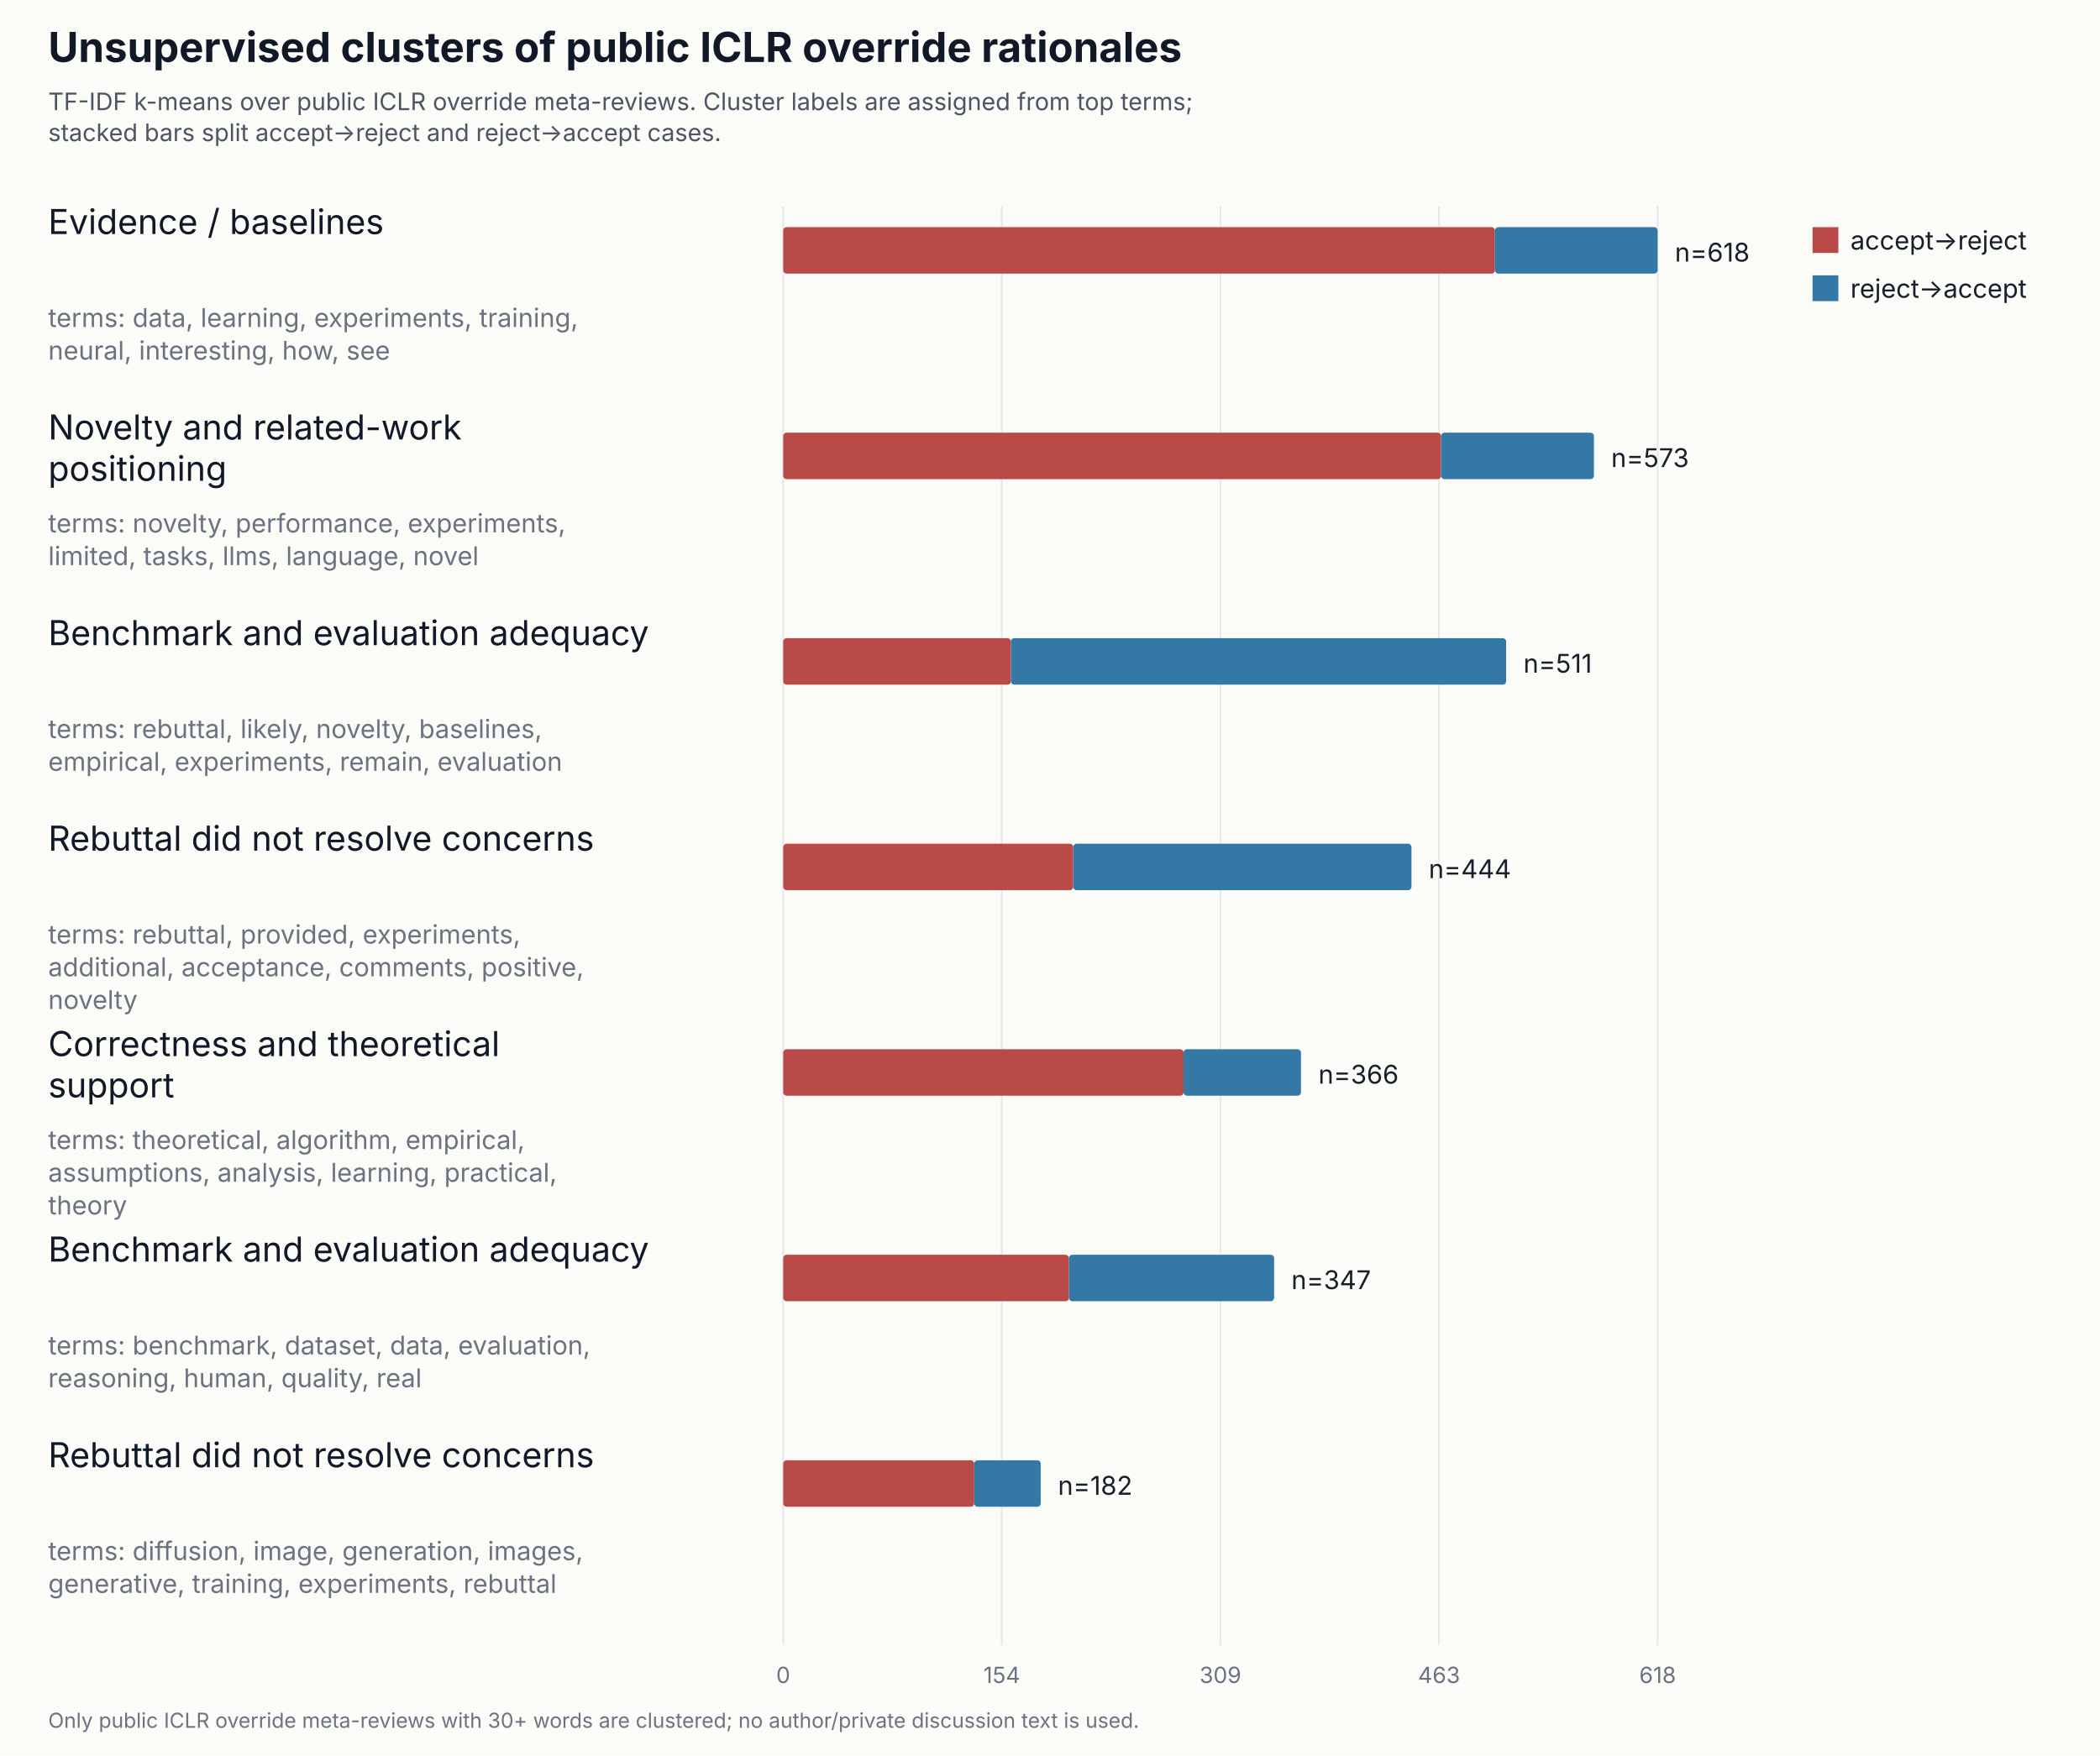
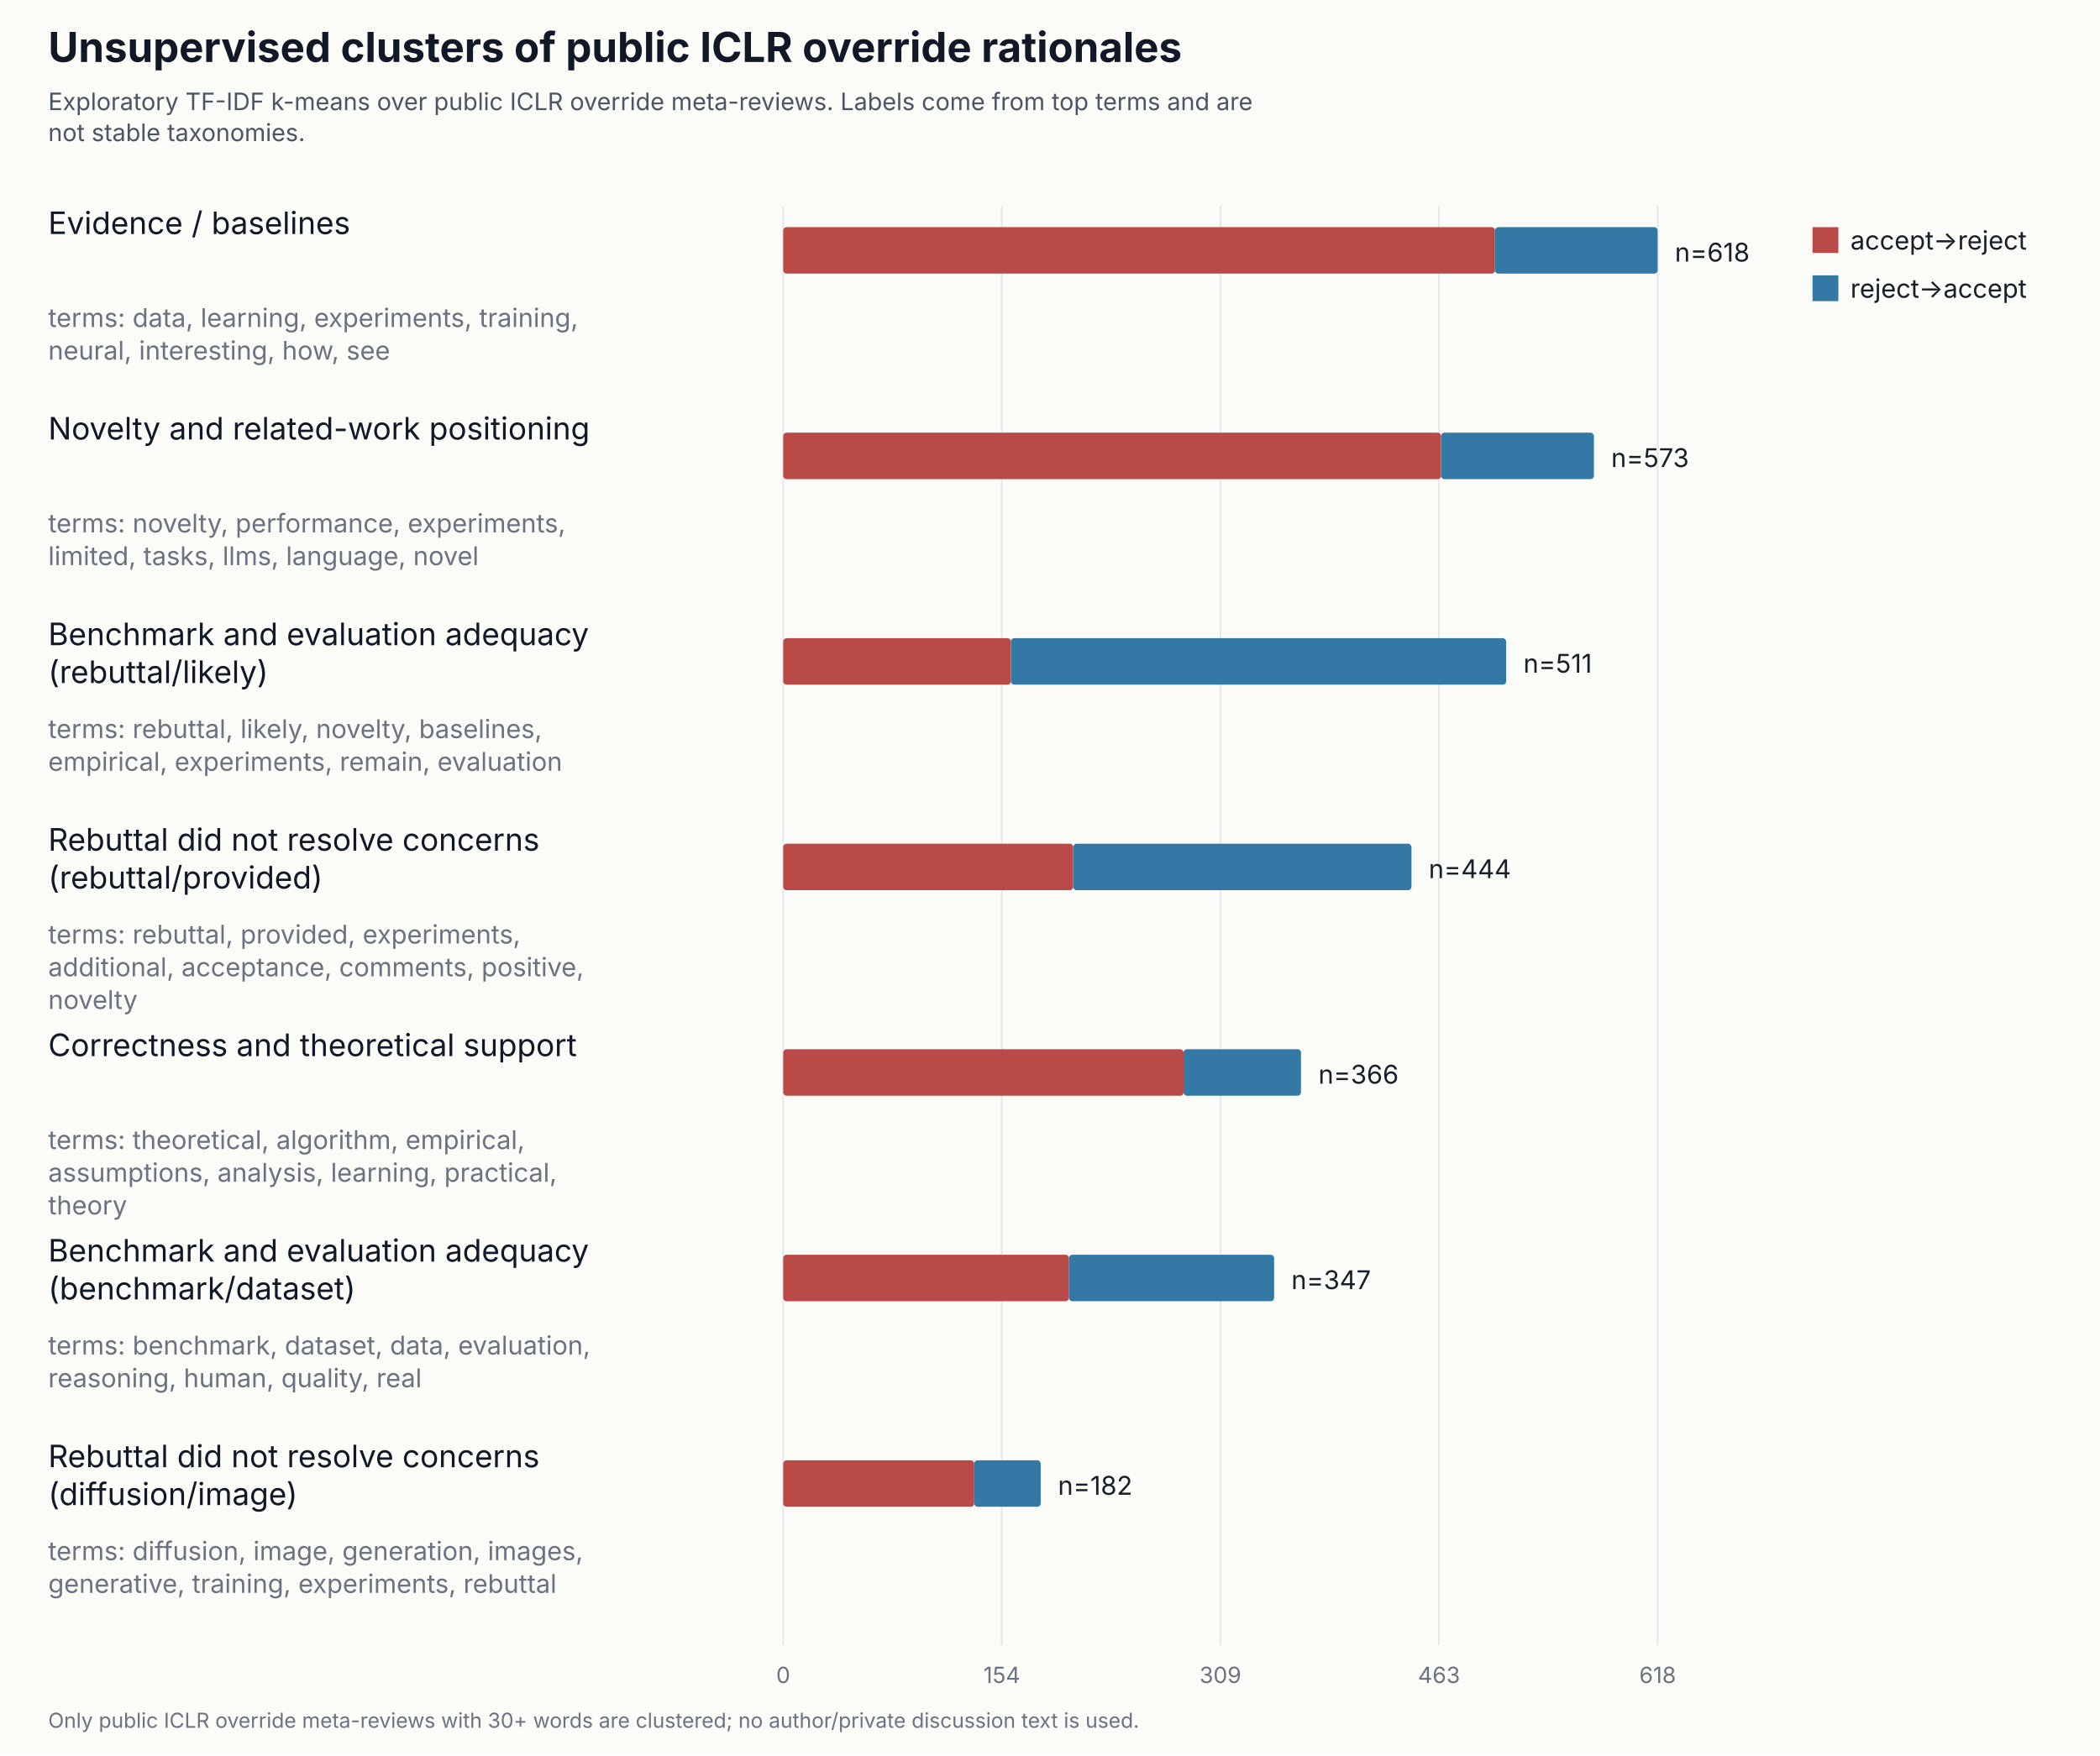
<svg xmlns="http://www.w3.org/2000/svg" width="1220" height="1020" viewBox="0 0 1220 1020">
  <rect width="100%" height="100%" fill="#fbfbf8" />
  <text x="28.0" y="36.0" font-family="Inter, Arial, sans-serif" font-size="24" font-weight="700" fill="#111827" text-anchor="start">Unsupervised clusters of public ICLR override rationales</text>
-   <text x="28.0" y="64.0" font-family="Inter, Arial, sans-serif" font-size="14" font-weight="400" fill="#4b5563" text-anchor="start">TF-IDF k-means over public ICLR override meta-reviews. Cluster labels are assigned from top terms;</text>
-   <text x="28.0" y="82.0" font-family="Inter, Arial, sans-serif" font-size="14" font-weight="400" fill="#4b5563" text-anchor="start">stacked bars split accept-&gt;reject and reject-&gt;accept cases.</text>
+   <text x="28.0" y="64.0" font-family="Inter, Arial, sans-serif" font-size="14" font-weight="400" fill="#4b5563" text-anchor="start">Exploratory TF-IDF k-means over public ICLR override meta-reviews. Labels come from top terms and are</text>
+   <text x="28.0" y="82.0" font-family="Inter, Arial, sans-serif" font-size="14" font-weight="400" fill="#4b5563" text-anchor="start">not stable taxonomies.</text>
  <line x1="455.0" x2="455.0" y1="120" y2="956" stroke="#e5e7eb" />
  <text x="455.0" y="978.0" font-family="Inter, Arial, sans-serif" font-size="13" font-weight="400" fill="#6b7280" text-anchor="middle">0</text>
  <line x1="582.0" x2="582.0" y1="120" y2="956" stroke="#e5e7eb" />
  <text x="582.0" y="978.0" font-family="Inter, Arial, sans-serif" font-size="13" font-weight="400" fill="#6b7280" text-anchor="middle">154</text>
  <line x1="709.0" x2="709.0" y1="120" y2="956" stroke="#e5e7eb" />
  <text x="709.0" y="978.0" font-family="Inter, Arial, sans-serif" font-size="13" font-weight="400" fill="#6b7280" text-anchor="middle">309</text>
  <line x1="836.0" x2="836.0" y1="120" y2="956" stroke="#e5e7eb" />
  <text x="836.0" y="978.0" font-family="Inter, Arial, sans-serif" font-size="13" font-weight="400" fill="#6b7280" text-anchor="middle">463</text>
  <line x1="963.0" x2="963.0" y1="120" y2="956" stroke="#e5e7eb" />
  <text x="963.0" y="978.0" font-family="Inter, Arial, sans-serif" font-size="13" font-weight="400" fill="#6b7280" text-anchor="middle">618</text>
-   <text x="28.0" y="136.0" font-family="Inter, Arial, sans-serif" font-size="20" font-weight="400" fill="#111827" text-anchor="start">Evidence / baselines</text>
+   <text x="28.0" y="136.0" font-family="Inter, Arial, sans-serif" font-size="18" font-weight="400" fill="#111827" text-anchor="start">Evidence / baselines</text>
  <text x="28.0" y="190.0" font-family="Inter, Arial, sans-serif" font-size="15" font-weight="400" fill="#6b7280" text-anchor="start">terms: data, learning, experiments, training,</text>
  <text x="28.0" y="209.0" font-family="Inter, Arial, sans-serif" font-size="15" font-weight="400" fill="#6b7280" text-anchor="start">neural, interesting, how, see</text>
  <rect x="455" y="132.0" width="413.5" height="27" rx="2" fill="#b94a48" />
  <rect x="868.5" y="132.0" width="94.5" height="27" rx="2" fill="#3478a6" />
  <text x="973.0" y="152.0" font-family="Inter, Arial, sans-serif" font-size="15" font-weight="400" fill="#17202a" text-anchor="start">n=618</text>
-   <text x="28.0" y="255.4" font-family="Inter, Arial, sans-serif" font-size="20" font-weight="400" fill="#111827" text-anchor="start">Novelty and related-work</text>
-   <text x="28.0" y="279.4" font-family="Inter, Arial, sans-serif" font-size="20" font-weight="400" fill="#111827" text-anchor="start">positioning</text>
+   <text x="28.0" y="255.4" font-family="Inter, Arial, sans-serif" font-size="18" font-weight="400" fill="#111827" text-anchor="start">Novelty and related-work positioning</text>
  <text x="28.0" y="309.4" font-family="Inter, Arial, sans-serif" font-size="15" font-weight="400" fill="#6b7280" text-anchor="start">terms: novelty, performance, experiments,</text>
  <text x="28.0" y="328.4" font-family="Inter, Arial, sans-serif" font-size="15" font-weight="400" fill="#6b7280" text-anchor="start">limited, tasks, llms, language, novel</text>
  <rect x="455" y="251.429" width="382.2" height="27" rx="2" fill="#b94a48" />
  <rect x="837.2" y="251.429" width="88.8" height="27" rx="2" fill="#3478a6" />
  <text x="936.0" y="271.4" font-family="Inter, Arial, sans-serif" font-size="15" font-weight="400" fill="#17202a" text-anchor="start">n=573</text>
-   <text x="28.0" y="374.9" font-family="Inter, Arial, sans-serif" font-size="20" font-weight="400" fill="#111827" text-anchor="start">Benchmark and evaluation adequacy</text>
+   <text x="28.0" y="374.9" font-family="Inter, Arial, sans-serif" font-size="18" font-weight="400" fill="#111827" text-anchor="start">Benchmark and evaluation adequacy</text>
+   <text x="28.0" y="396.9" font-family="Inter, Arial, sans-serif" font-size="18" font-weight="400" fill="#111827" text-anchor="start">(rebuttal/likely)</text>
  <text x="28.0" y="428.9" font-family="Inter, Arial, sans-serif" font-size="15" font-weight="400" fill="#6b7280" text-anchor="start">terms: rebuttal, likely, novelty, baselines,</text>
  <text x="28.0" y="447.9" font-family="Inter, Arial, sans-serif" font-size="15" font-weight="400" fill="#6b7280" text-anchor="start">empirical, experiments, remain, evaluation</text>
  <rect x="455" y="370.857" width="132.3" height="27" rx="2" fill="#b94a48" />
  <rect x="587.3" y="370.857" width="287.7" height="27" rx="2" fill="#3478a6" />
  <text x="885.0" y="390.9" font-family="Inter, Arial, sans-serif" font-size="15" font-weight="400" fill="#17202a" text-anchor="start">n=511</text>
-   <text x="28.0" y="494.3" font-family="Inter, Arial, sans-serif" font-size="20" font-weight="400" fill="#111827" text-anchor="start">Rebuttal did not resolve concerns</text>
+   <text x="28.0" y="494.3" font-family="Inter, Arial, sans-serif" font-size="18" font-weight="400" fill="#111827" text-anchor="start">Rebuttal did not resolve concerns</text>
+   <text x="28.0" y="516.3" font-family="Inter, Arial, sans-serif" font-size="18" font-weight="400" fill="#111827" text-anchor="start">(rebuttal/provided)</text>
  <text x="28.0" y="548.3" font-family="Inter, Arial, sans-serif" font-size="15" font-weight="400" fill="#6b7280" text-anchor="start">terms: rebuttal, provided, experiments,</text>
  <text x="28.0" y="567.3" font-family="Inter, Arial, sans-serif" font-size="15" font-weight="400" fill="#6b7280" text-anchor="start">additional, acceptance, comments, positive,</text>
  <text x="28.0" y="586.3" font-family="Inter, Arial, sans-serif" font-size="15" font-weight="400" fill="#6b7280" text-anchor="start">novelty</text>
  <rect x="455" y="490.286" width="168.5" height="27" rx="2" fill="#b94a48" />
  <rect x="623.5" y="490.286" width="196.5" height="27" rx="2" fill="#3478a6" />
  <text x="830.0" y="510.3" font-family="Inter, Arial, sans-serif" font-size="15" font-weight="400" fill="#17202a" text-anchor="start">n=444</text>
-   <text x="28.0" y="613.7" font-family="Inter, Arial, sans-serif" font-size="20" font-weight="400" fill="#111827" text-anchor="start">Correctness and theoretical</text>
-   <text x="28.0" y="637.7" font-family="Inter, Arial, sans-serif" font-size="20" font-weight="400" fill="#111827" text-anchor="start">support</text>
+   <text x="28.0" y="613.7" font-family="Inter, Arial, sans-serif" font-size="18" font-weight="400" fill="#111827" text-anchor="start">Correctness and theoretical support</text>
  <text x="28.0" y="667.7" font-family="Inter, Arial, sans-serif" font-size="15" font-weight="400" fill="#6b7280" text-anchor="start">terms: theoretical, algorithm, empirical,</text>
  <text x="28.0" y="686.7" font-family="Inter, Arial, sans-serif" font-size="15" font-weight="400" fill="#6b7280" text-anchor="start">assumptions, analysis, learning, practical,</text>
  <text x="28.0" y="705.7" font-family="Inter, Arial, sans-serif" font-size="15" font-weight="400" fill="#6b7280" text-anchor="start">theory</text>
  <rect x="455" y="609.714" width="232.6" height="27" rx="2" fill="#b94a48" />
  <rect x="687.6" y="609.714" width="68.2" height="27" rx="2" fill="#3478a6" />
  <text x="765.9" y="629.7" font-family="Inter, Arial, sans-serif" font-size="15" font-weight="400" fill="#17202a" text-anchor="start">n=366</text>
-   <text x="28.0" y="733.1" font-family="Inter, Arial, sans-serif" font-size="20" font-weight="400" fill="#111827" text-anchor="start">Benchmark and evaluation adequacy</text>
+   <text x="28.0" y="733.1" font-family="Inter, Arial, sans-serif" font-size="18" font-weight="400" fill="#111827" text-anchor="start">Benchmark and evaluation adequacy</text>
+   <text x="28.0" y="755.1" font-family="Inter, Arial, sans-serif" font-size="18" font-weight="400" fill="#111827" text-anchor="start">(benchmark/dataset)</text>
  <text x="28.0" y="787.1" font-family="Inter, Arial, sans-serif" font-size="15" font-weight="400" fill="#6b7280" text-anchor="start">terms: benchmark, dataset, data, evaluation,</text>
  <text x="28.0" y="806.1" font-family="Inter, Arial, sans-serif" font-size="15" font-weight="400" fill="#6b7280" text-anchor="start">reasoning, human, quality, real</text>
  <rect x="455" y="729.143" width="166.0" height="27" rx="2" fill="#b94a48" />
  <rect x="621.0" y="729.143" width="119.2" height="27" rx="2" fill="#3478a6" />
  <text x="750.2" y="749.1" font-family="Inter, Arial, sans-serif" font-size="15" font-weight="400" fill="#17202a" text-anchor="start">n=347</text>
-   <text x="28.0" y="852.6" font-family="Inter, Arial, sans-serif" font-size="20" font-weight="400" fill="#111827" text-anchor="start">Rebuttal did not resolve concerns</text>
+   <text x="28.0" y="852.6" font-family="Inter, Arial, sans-serif" font-size="18" font-weight="400" fill="#111827" text-anchor="start">Rebuttal did not resolve concerns</text>
+   <text x="28.0" y="874.6" font-family="Inter, Arial, sans-serif" font-size="18" font-weight="400" fill="#111827" text-anchor="start">(diffusion/image)</text>
  <text x="28.0" y="906.6" font-family="Inter, Arial, sans-serif" font-size="15" font-weight="400" fill="#6b7280" text-anchor="start">terms: diffusion, image, generation, images,</text>
  <text x="28.0" y="925.6" font-family="Inter, Arial, sans-serif" font-size="15" font-weight="400" fill="#6b7280" text-anchor="start">generative, training, experiments, rebuttal</text>
  <rect x="455" y="848.571" width="111.0" height="27" rx="2" fill="#b94a48" />
  <rect x="566.0" y="848.571" width="38.6" height="27" rx="2" fill="#3478a6" />
  <text x="614.6" y="868.6" font-family="Inter, Arial, sans-serif" font-size="15" font-weight="400" fill="#17202a" text-anchor="start">n=182</text>
  <rect x="1053" y="132" width="15" height="15" fill="#b94a48" />
  <text x="1075.0" y="145.0" font-family="Inter, Arial, sans-serif" font-size="15" font-weight="400" fill="#17202a" text-anchor="start">accept-&gt;reject</text>
  <rect x="1053" y="160" width="15" height="15" fill="#3478a6" />
  <text x="1075.0" y="173.0" font-family="Inter, Arial, sans-serif" font-size="15" font-weight="400" fill="#17202a" text-anchor="start">reject-&gt;accept</text>
  <text x="28.0" y="1004.0" font-family="Inter, Arial, sans-serif" font-size="12" font-weight="400" fill="#6b7280" text-anchor="start">Only public ICLR override meta-reviews with 30+ words are clustered; no author/private discussion text is used.</text>
</svg>
